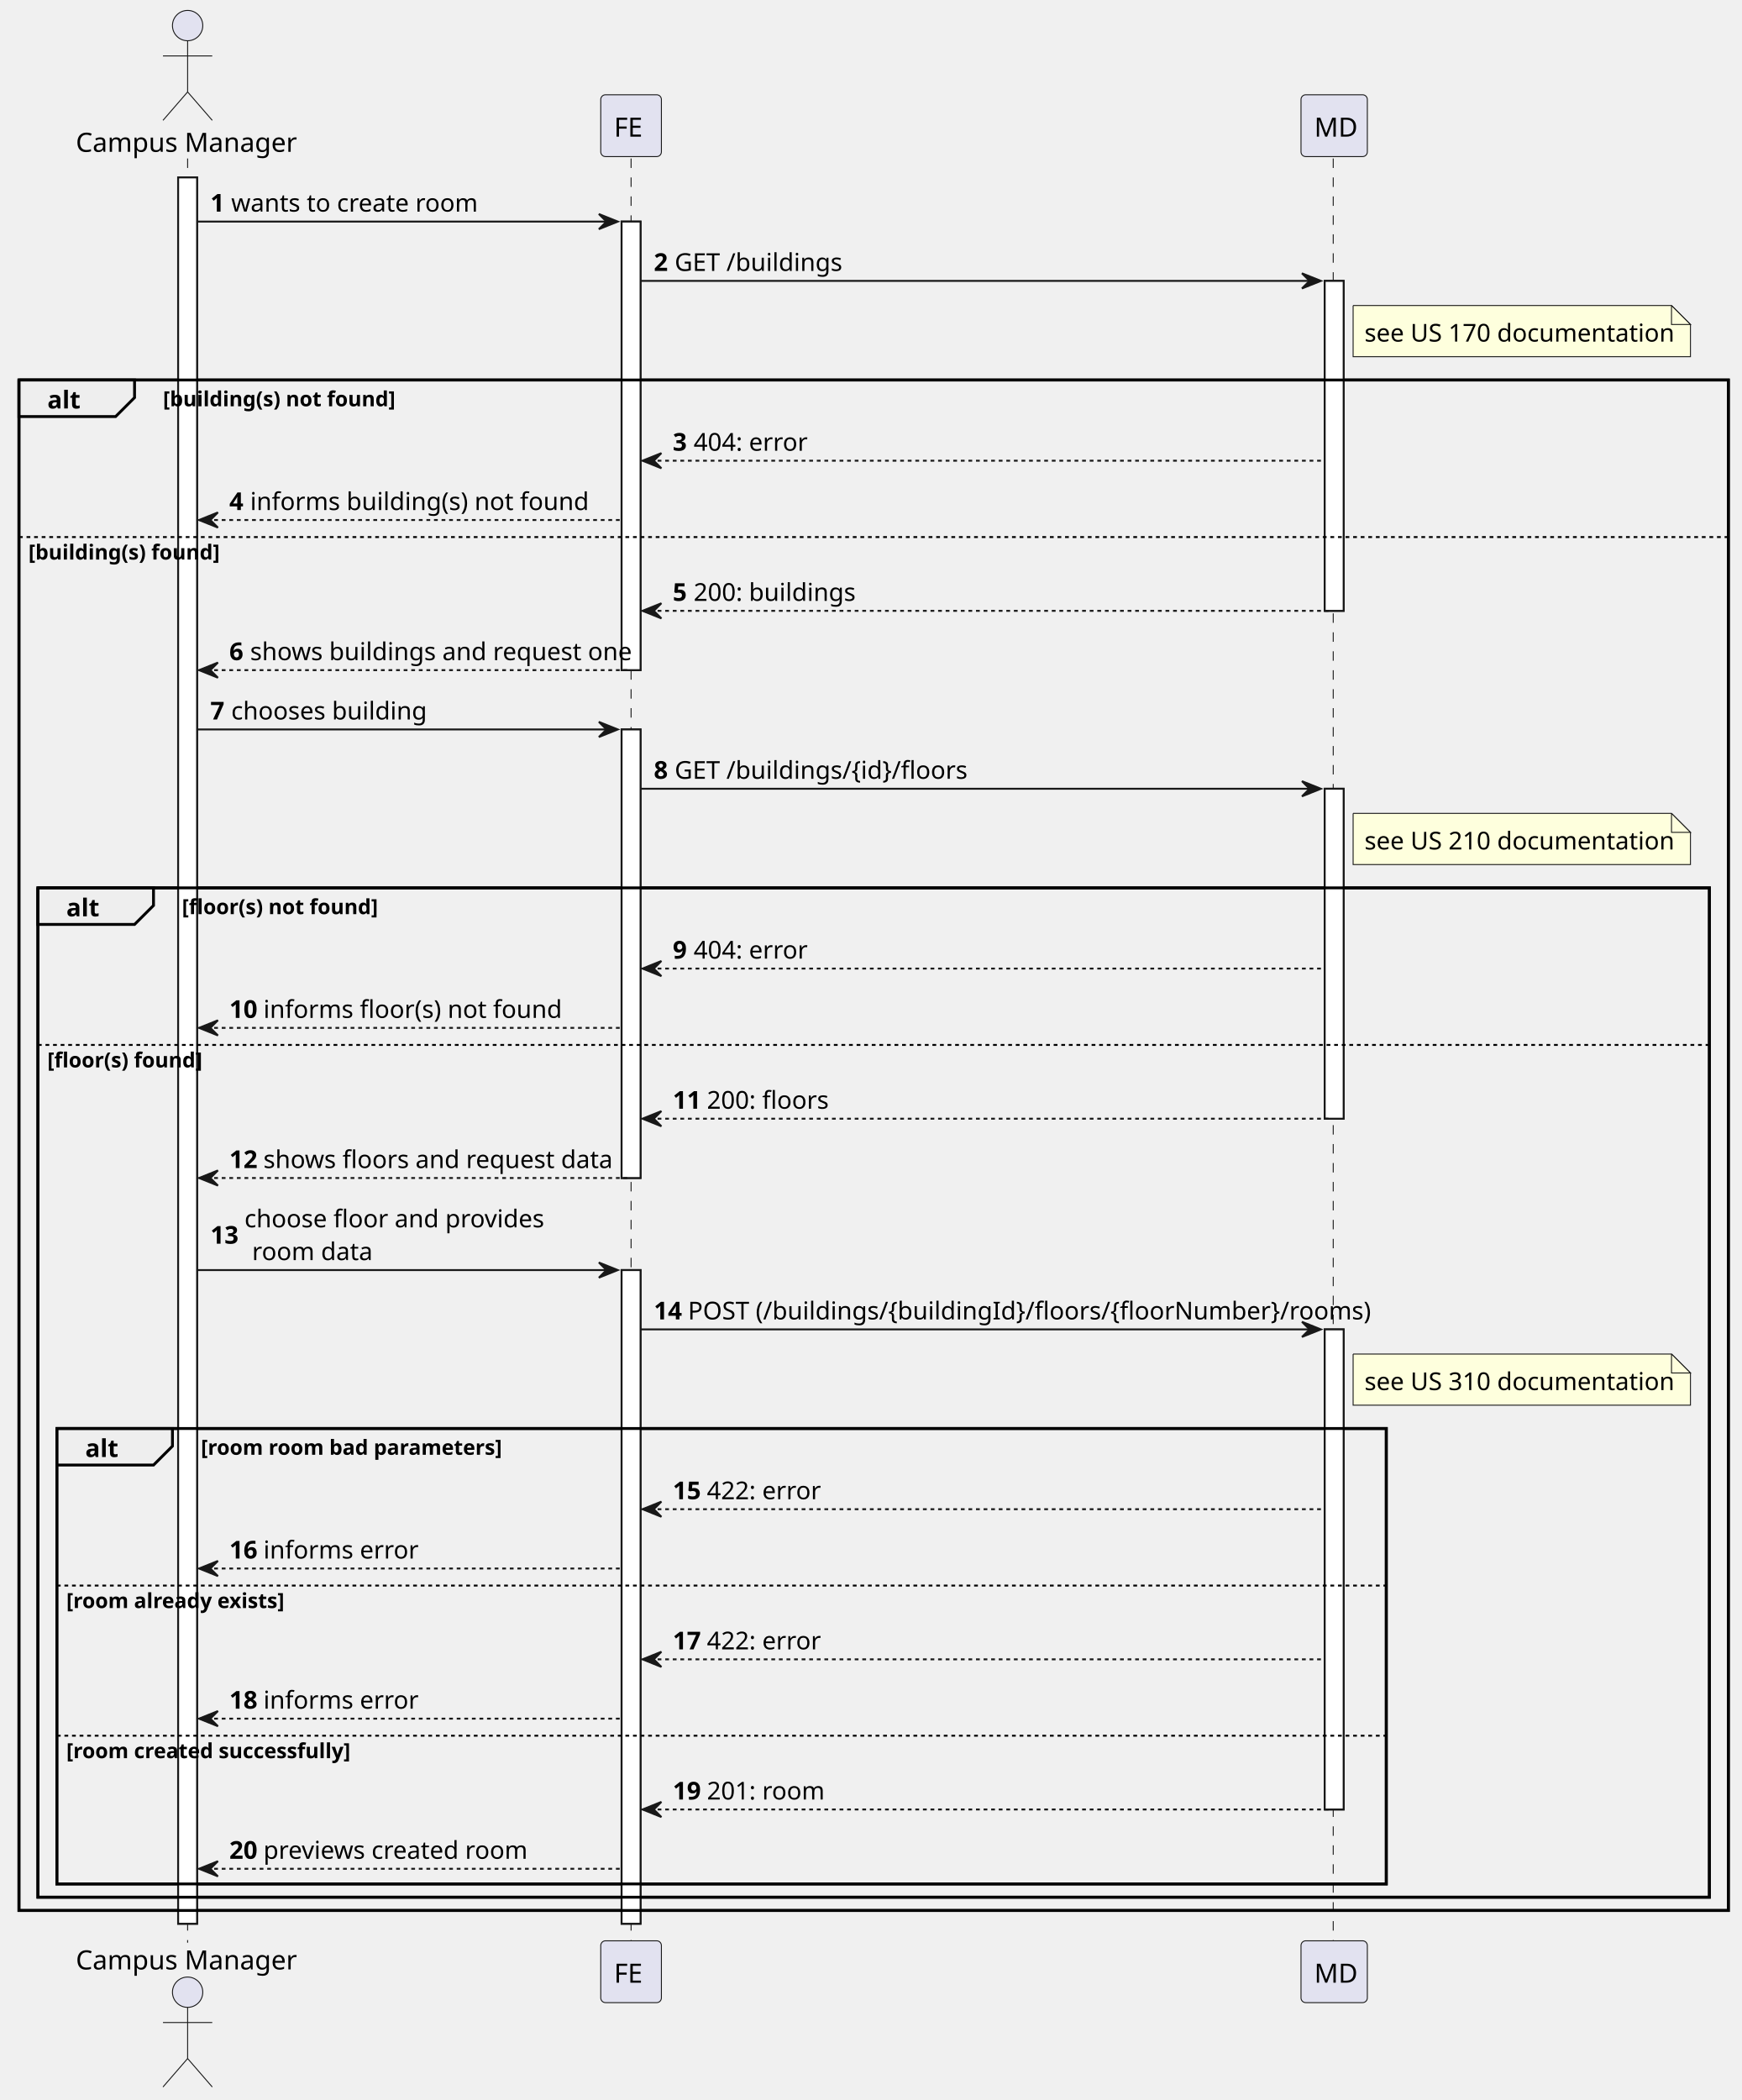
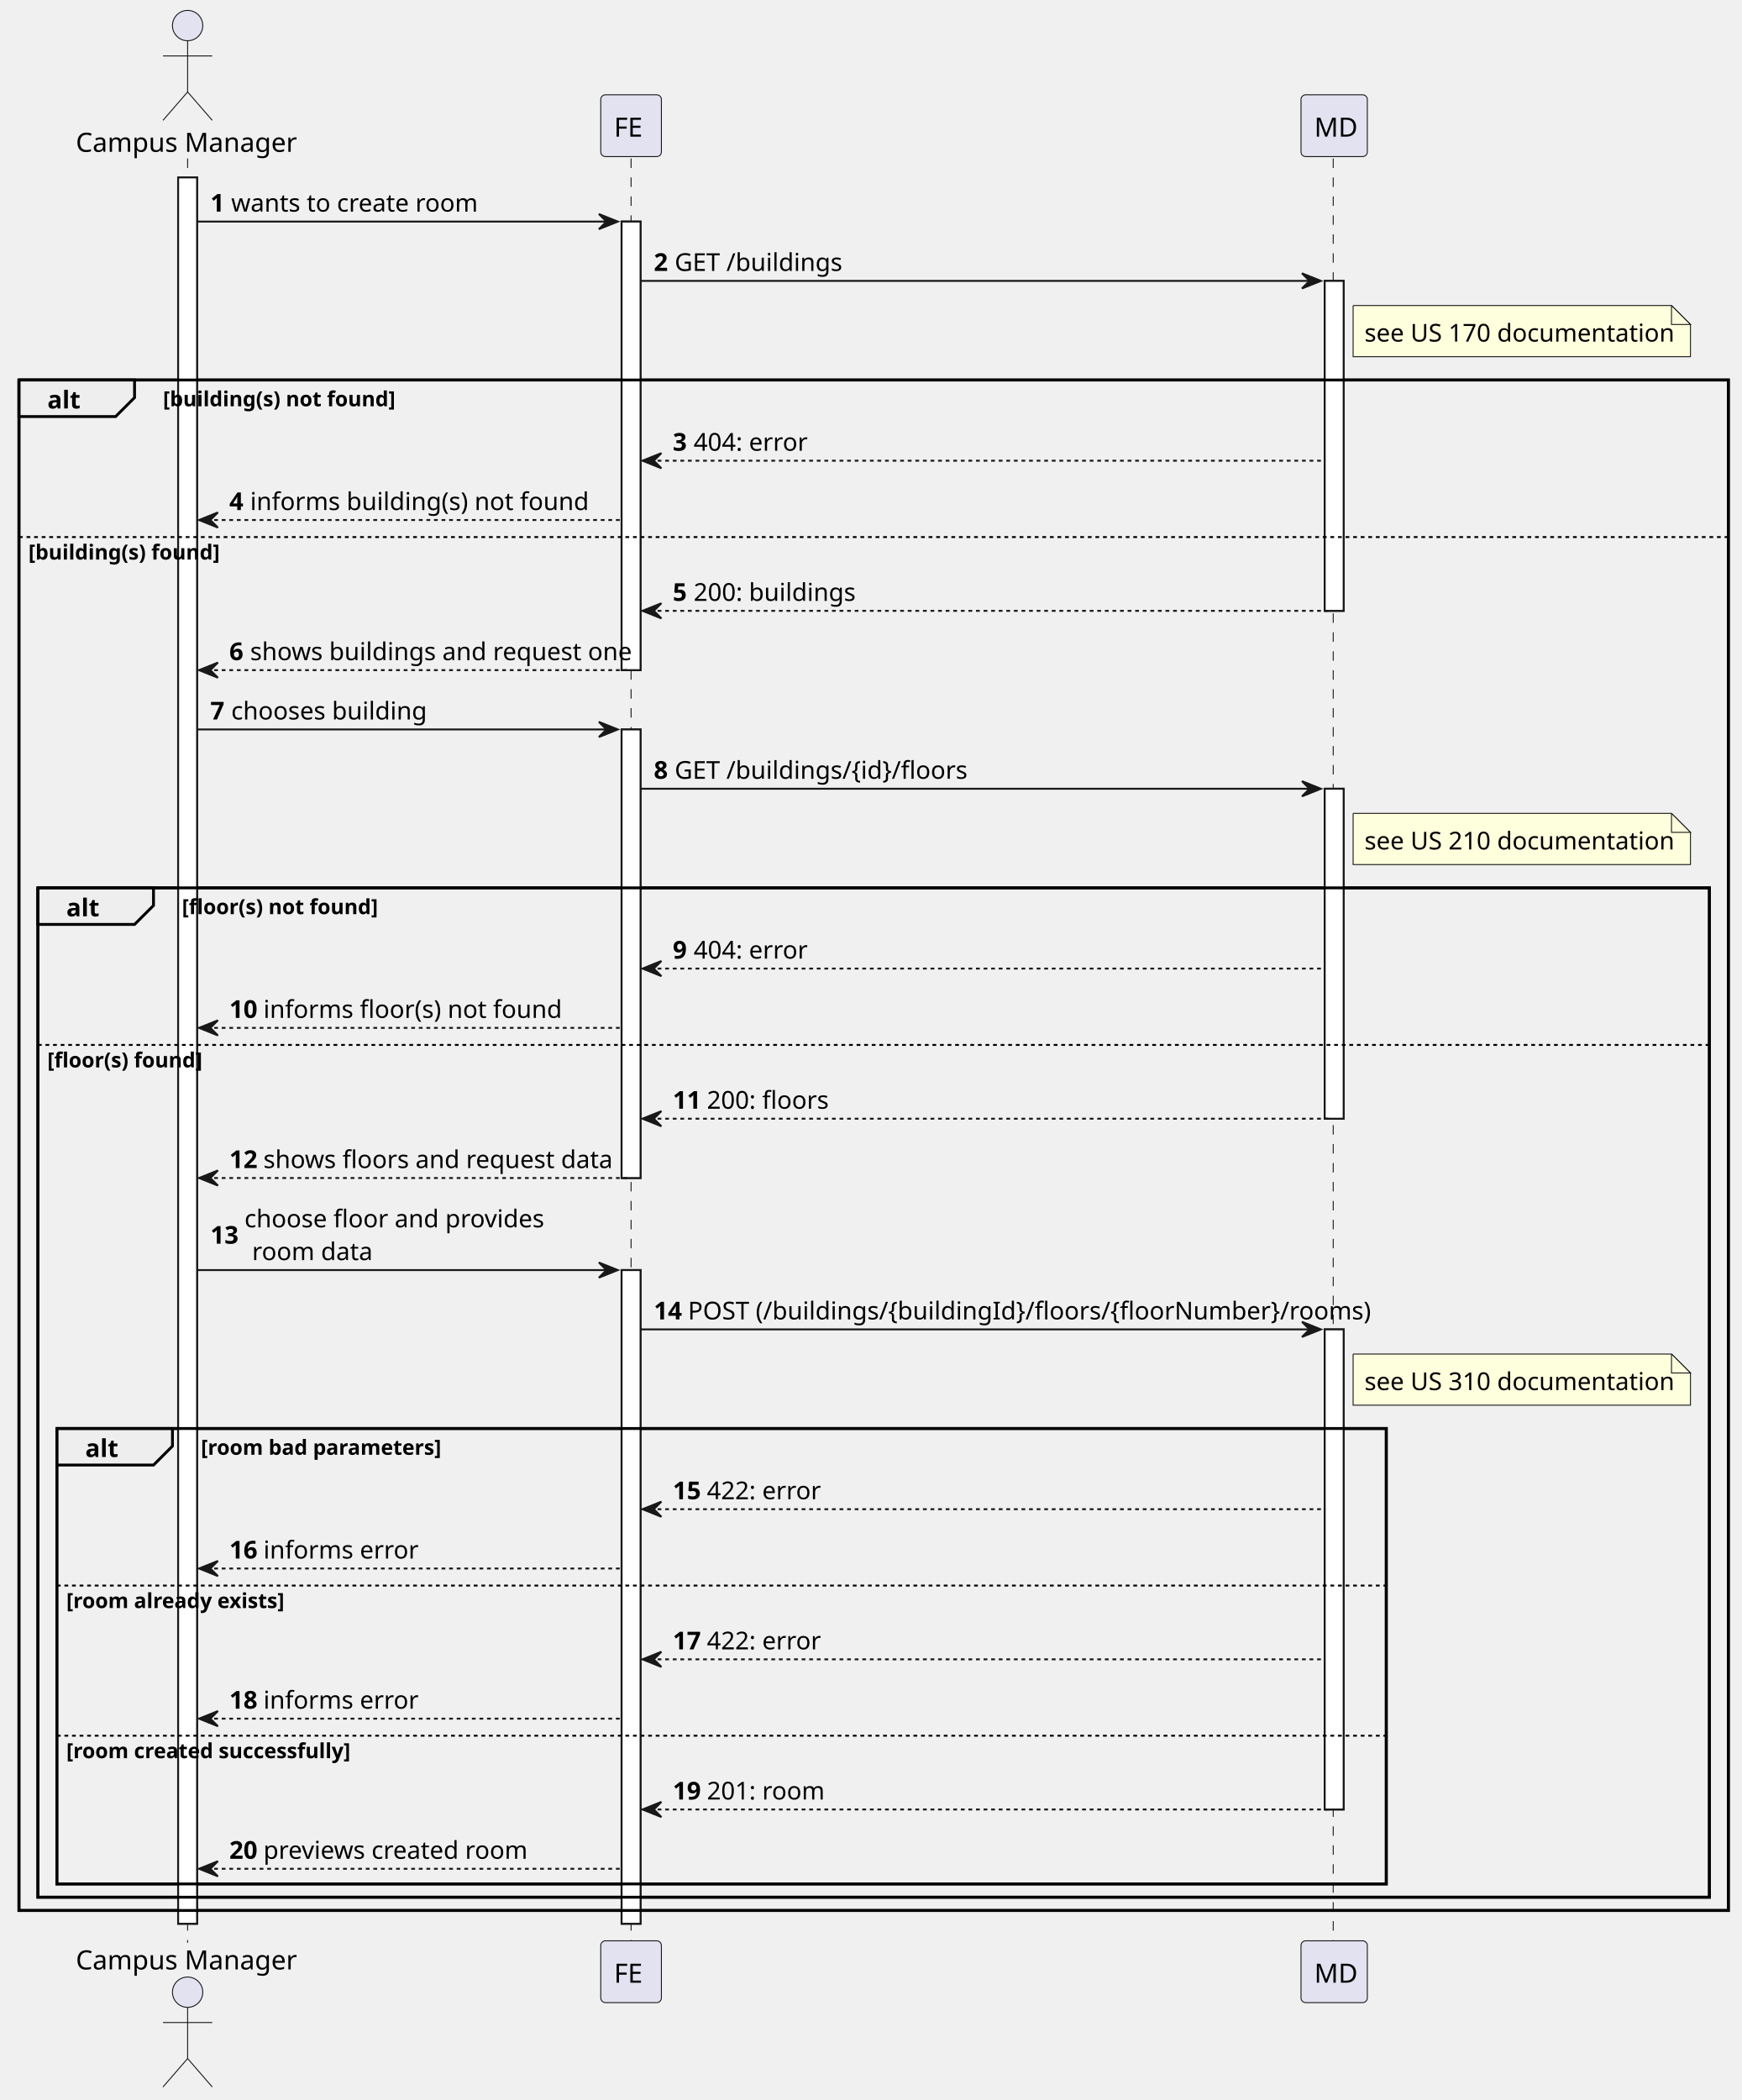
<svg xmlns="http://www.w3.org/2000/svg" contentStyleType="text/css" height="1108px" preserveAspectRatio="none" style="width:919px;height:1108px;background:#FFFFFF;" version="1.1" viewBox="0 0 919 1108" width="919px" zoomAndPan="magnify">
  <defs />
  <g>
    <rect fill="#FFFFFF" height="921.381" style="stroke:#181818;stroke-width:1.0;" width="10" x="94" y="93.621" />
    <rect fill="#FFFFFF" height="236.668" style="stroke:#181818;stroke-width:1.0;" width="10" x="328" y="116.912" />
    <rect fill="#FFFFFF" height="236.668" style="stroke:#181818;stroke-width:1.0;" width="10" x="328" y="384.871" />
    <rect fill="#FFFFFF" height="344.881" style="stroke:#181818;stroke-width:1.0;" width="10" x="328" y="670.121" />
    <rect fill="#FFFFFF" height="174.086" style="stroke:#181818;stroke-width:1.0;" width="10" x="699" y="148.203" />
    <rect fill="#FFFFFF" height="174.086" style="stroke:#181818;stroke-width:1.0;" width="10" x="699" y="416.162" />
    <rect fill="#FFFFFF" height="253.299" style="stroke:#181818;stroke-width:1.0;" width="10" x="699" y="701.412" />
    <rect fill="none" height="807.508" style="stroke:#000000;stroke-width:1.5;" width="902" x="10" y="200.494" />
    <rect fill="none" height="532.549" style="stroke:#000000;stroke-width:1.5;" width="882" x="20" y="468.453" />
    <rect fill="none" height="240.299" style="stroke:#000000;stroke-width:1.5;" width="701.5" x="30" y="753.703" />
    <line style="stroke:#181818;stroke-width:0.5;stroke-dasharray:5.0,5.0;" x1="99" x2="99" y1="83.621" y2="1025.002" />
    <line style="stroke:#181818;stroke-width:0.5;stroke-dasharray:5.0,5.0;" x1="333" x2="333" y1="83.621" y2="1025.002" />
    <line style="stroke:#181818;stroke-width:0.5;stroke-dasharray:5.0,5.0;" x1="703.5" x2="703.5" y1="83.621" y2="1025.002" />
    <text fill="#000000" font-family="sans-serif" font-size="14" lengthAdjust="spacing" textLength="112" x="40" y="80.107">Campus Manager</text>
    <ellipse cx="99" cy="13.5" fill="#E2E2F0" rx="8" ry="8" style="stroke:#181818;stroke-width:0.5;" />
    <path d="M99,21.5 L99,48.5 M86,29.5 L112,29.5 M99,48.5 L86,63.5 M99,48.5 L112,63.5 " fill="none" style="stroke:#181818;stroke-width:0.5;" />
    <text fill="#000000" font-family="sans-serif" font-size="14" lengthAdjust="spacing" textLength="112" x="40" y="1039.109">Campus Manager</text>
    <ellipse cx="99" cy="1051.123" fill="#E2E2F0" rx="8" ry="8" style="stroke:#181818;stroke-width:0.5;" />
    <path d="M99,1059.123 L99,1086.123 M86,1067.123 L112,1067.123 M99,1086.123 L86,1101.123 M99,1086.123 L112,1101.123 " fill="none" style="stroke:#181818;stroke-width:0.5;" />
    <rect fill="#E2E2F0" height="32.621" rx="2.5" ry="2.5" style="stroke:#181818;stroke-width:0.5;" width="32" x="317" y="50" />
    <text fill="#000000" font-family="sans-serif" font-size="14" lengthAdjust="spacing" textLength="18" x="324" y="72.107">FE</text>
    <rect fill="#E2E2F0" height="32.621" rx="2.5" ry="2.5" style="stroke:#181818;stroke-width:0.5;" width="32" x="317" y="1024.002" />
    <text fill="#000000" font-family="sans-serif" font-size="14" lengthAdjust="spacing" textLength="18" x="324" y="1046.109">FE</text>
    <rect fill="#E2E2F0" height="32.621" rx="2.5" ry="2.5" style="stroke:#181818;stroke-width:0.5;" width="35" x="686.5" y="50" />
    <text fill="#000000" font-family="sans-serif" font-size="14" lengthAdjust="spacing" textLength="21" x="693.5" y="72.107">MD</text>
    <rect fill="#E2E2F0" height="32.621" rx="2.5" ry="2.5" style="stroke:#181818;stroke-width:0.5;" width="35" x="686.5" y="1024.002" />
    <text fill="#000000" font-family="sans-serif" font-size="14" lengthAdjust="spacing" textLength="21" x="693.5" y="1046.109">MD</text>
    <rect fill="#FFFFFF" height="921.381" style="stroke:#181818;stroke-width:1.0;" width="10" x="94" y="93.621" />
    <rect fill="#FFFFFF" height="236.668" style="stroke:#181818;stroke-width:1.0;" width="10" x="328" y="116.912" />
    <rect fill="#FFFFFF" height="236.668" style="stroke:#181818;stroke-width:1.0;" width="10" x="328" y="384.871" />
    <rect fill="#FFFFFF" height="344.881" style="stroke:#181818;stroke-width:1.0;" width="10" x="328" y="670.121" />
    <rect fill="#FFFFFF" height="174.086" style="stroke:#181818;stroke-width:1.0;" width="10" x="699" y="148.203" />
    <rect fill="#FFFFFF" height="174.086" style="stroke:#181818;stroke-width:1.0;" width="10" x="699" y="416.162" />
    <rect fill="#FFFFFF" height="253.299" style="stroke:#181818;stroke-width:1.0;" width="10" x="699" y="701.412" />
    <polygon fill="#181818" points="316,112.912,326,116.912,316,120.912,320,116.912" style="stroke:#181818;stroke-width:1.0;" />
    <line style="stroke:#181818;stroke-width:1.0;" x1="104" x2="322" y1="116.912" y2="116.912" />
    <text fill="#000000" font-family="sans-serif" font-size="13" font-weight="bold" lengthAdjust="spacing" textLength="7" x="111" y="111.649">1</text>
    <text fill="#000000" font-family="sans-serif" font-size="13" lengthAdjust="spacing" textLength="122" x="122" y="111.649">wants to create room</text>
    <polygon fill="#181818" points="687,144.203,697,148.203,687,152.203,691,148.203" style="stroke:#181818;stroke-width:1.0;" />
    <line style="stroke:#181818;stroke-width:1.0;" x1="338" x2="693" y1="148.203" y2="148.203" />
    <text fill="#000000" font-family="sans-serif" font-size="13" font-weight="bold" lengthAdjust="spacing" textLength="7" x="345" y="142.94">2</text>
    <text fill="#000000" font-family="sans-serif" font-size="13" lengthAdjust="spacing" textLength="85" x="356" y="142.94">GET /buildings</text>
    <path d="M714,161.203 L714,188.203 L892,188.203 L892,171.203 L882,161.203 L714,161.203 " fill="#FEFFDD" style="stroke:#181818;stroke-width:0.5;" />
    <path d="M882,161.203 L882,171.203 L892,171.203 L882,161.203 " fill="#FEFFDD" style="stroke:#181818;stroke-width:0.5;" />
    <text fill="#000000" font-family="sans-serif" font-size="13" lengthAdjust="spacing" textLength="157" x="720" y="180.231">see US 170 documentation</text>
    <path d="M10,200.494 L71,200.494 L71,209.785 L61,219.785 L10,219.785 L10,200.494 " fill="#EEEEEE" style="stroke:#000000;stroke-width:1.5;" />
    <rect fill="none" height="807.508" style="stroke:#000000;stroke-width:1.5;" width="902" x="10" y="200.494" />
    <text fill="#000000" font-family="sans-serif" font-size="13" font-weight="bold" lengthAdjust="spacing" textLength="16" x="25" y="215.523">alt</text>
    <text fill="#000000" font-family="sans-serif" font-size="11" font-weight="bold" lengthAdjust="spacing" textLength="123" x="86" y="214.364">[building(s) not found]</text>
    <polygon fill="#181818" points="349,239.076,339,243.076,349,247.076,345,243.076" style="stroke:#181818;stroke-width:1.0;" />
    <line style="stroke:#181818;stroke-width:1.0;stroke-dasharray:2.0,2.0;" x1="343" x2="698" y1="243.076" y2="243.076" />
    <text fill="#000000" font-family="sans-serif" font-size="13" font-weight="bold" lengthAdjust="spacing" textLength="7" x="355" y="237.814">3</text>
    <text fill="#000000" font-family="sans-serif" font-size="13" lengthAdjust="spacing" textLength="55" x="366" y="237.814">404: error</text>
    <polygon fill="#181818" points="115,270.367,105,274.367,115,278.367,111,274.367" style="stroke:#181818;stroke-width:1.0;" />
    <line style="stroke:#181818;stroke-width:1.0;stroke-dasharray:2.0,2.0;" x1="109" x2="327" y1="274.367" y2="274.367" />
    <text fill="#000000" font-family="sans-serif" font-size="13" font-weight="bold" lengthAdjust="spacing" textLength="7" x="121" y="269.104">4</text>
    <text fill="#000000" font-family="sans-serif" font-size="13" lengthAdjust="spacing" textLength="162" x="132" y="269.104">informs building(s) not found</text>
    <line style="stroke:#000000;stroke-width:1.0;stroke-dasharray:2.0,2.0;" x1="10" x2="912" y1="283.367" y2="283.367" />
    <text fill="#000000" font-family="sans-serif" font-size="11" font-weight="bold" lengthAdjust="spacing" textLength="102" x="15" y="295.237">[building(s) found]</text>
    <polygon fill="#181818" points="349,318.289,339,322.289,349,326.289,345,322.289" style="stroke:#181818;stroke-width:1.0;" />
    <line style="stroke:#181818;stroke-width:1.0;stroke-dasharray:2.0,2.0;" x1="343" x2="703" y1="322.289" y2="322.289" />
    <text fill="#000000" font-family="sans-serif" font-size="13" font-weight="bold" lengthAdjust="spacing" textLength="7" x="355" y="317.026">5</text>
    <text fill="#000000" font-family="sans-serif" font-size="13" lengthAdjust="spacing" textLength="80" x="366" y="317.026">200: buildings</text>
    <polygon fill="#181818" points="115,349.58,105,353.58,115,357.58,111,353.58" style="stroke:#181818;stroke-width:1.0;" />
    <line style="stroke:#181818;stroke-width:1.0;stroke-dasharray:2.0,2.0;" x1="109" x2="332" y1="353.58" y2="353.58" />
    <text fill="#000000" font-family="sans-serif" font-size="13" font-weight="bold" lengthAdjust="spacing" textLength="7" x="121" y="348.317">6</text>
    <text fill="#000000" font-family="sans-serif" font-size="13" lengthAdjust="spacing" textLength="189" x="132" y="348.317">shows buildings and request one</text>
    <polygon fill="#181818" points="316,380.871,326,384.871,316,388.871,320,384.871" style="stroke:#181818;stroke-width:1.0;" />
    <line style="stroke:#181818;stroke-width:1.0;" x1="104" x2="322" y1="384.871" y2="384.871" />
    <text fill="#000000" font-family="sans-serif" font-size="13" font-weight="bold" lengthAdjust="spacing" textLength="7" x="111" y="379.608">7</text>
    <text fill="#000000" font-family="sans-serif" font-size="13" lengthAdjust="spacing" textLength="97" x="122" y="379.608">chooses building</text>
    <polygon fill="#181818" points="687,412.162,697,416.162,687,420.162,691,416.162" style="stroke:#181818;stroke-width:1.0;" />
    <line style="stroke:#181818;stroke-width:1.0;" x1="338" x2="693" y1="416.162" y2="416.162" />
    <text fill="#000000" font-family="sans-serif" font-size="13" font-weight="bold" lengthAdjust="spacing" textLength="7" x="345" y="410.899">8</text>
    <text fill="#000000" font-family="sans-serif" font-size="13" lengthAdjust="spacing" textLength="142" x="356" y="410.899">GET /buildings/{id}/floors</text>
    <path d="M714,429.162 L714,456.162 L892,456.162 L892,439.162 L882,429.162 L714,429.162 " fill="#FEFFDD" style="stroke:#181818;stroke-width:0.5;" />
    <path d="M882,429.162 L882,439.162 L892,439.162 L882,429.162 " fill="#FEFFDD" style="stroke:#181818;stroke-width:0.5;" />
    <text fill="#000000" font-family="sans-serif" font-size="13" lengthAdjust="spacing" textLength="157" x="720" y="448.19">see US 210 documentation</text>
    <path d="M20,468.453 L81,468.453 L81,477.744 L71,487.744 L20,487.744 L20,468.453 " fill="#EEEEEE" style="stroke:#000000;stroke-width:1.5;" />
    <rect fill="none" height="532.549" style="stroke:#000000;stroke-width:1.5;" width="882" x="20" y="468.453" />
    <text fill="#000000" font-family="sans-serif" font-size="13" font-weight="bold" lengthAdjust="spacing" textLength="16" x="35" y="483.481">alt</text>
    <text fill="#000000" font-family="sans-serif" font-size="11" font-weight="bold" lengthAdjust="spacing" textLength="105" x="96" y="482.323">[floor(s) not found]</text>
    <polygon fill="#181818" points="349,507.035,339,511.035,349,515.035,345,511.035" style="stroke:#181818;stroke-width:1.0;" />
    <line style="stroke:#181818;stroke-width:1.0;stroke-dasharray:2.0,2.0;" x1="343" x2="698" y1="511.035" y2="511.035" />
    <text fill="#000000" font-family="sans-serif" font-size="13" font-weight="bold" lengthAdjust="spacing" textLength="7" x="355" y="505.772">9</text>
    <text fill="#000000" font-family="sans-serif" font-size="13" lengthAdjust="spacing" textLength="55" x="366" y="505.772">404: error</text>
    <polygon fill="#181818" points="115,538.326,105,542.326,115,546.326,111,542.326" style="stroke:#181818;stroke-width:1.0;" />
    <line style="stroke:#181818;stroke-width:1.0;stroke-dasharray:2.0,2.0;" x1="109" x2="327" y1="542.326" y2="542.326" />
    <text fill="#000000" font-family="sans-serif" font-size="13" font-weight="bold" lengthAdjust="spacing" textLength="14" x="121" y="537.063">10</text>
    <text fill="#000000" font-family="sans-serif" font-size="13" lengthAdjust="spacing" textLength="142" x="139" y="537.063">informs floor(s) not found</text>
    <line style="stroke:#000000;stroke-width:1.0;stroke-dasharray:2.0,2.0;" x1="20" x2="902" y1="551.326" y2="551.326" />
    <text fill="#000000" font-family="sans-serif" font-size="11" font-weight="bold" lengthAdjust="spacing" textLength="84" x="25" y="563.196">[floor(s) found]</text>
    <polygon fill="#181818" points="349,586.248,339,590.248,349,594.248,345,590.248" style="stroke:#181818;stroke-width:1.0;" />
    <line style="stroke:#181818;stroke-width:1.0;stroke-dasharray:2.0,2.0;" x1="343" x2="703" y1="590.248" y2="590.248" />
    <text fill="#000000" font-family="sans-serif" font-size="13" font-weight="bold" lengthAdjust="spacing" textLength="14" x="355" y="584.985">11</text>
    <text fill="#000000" font-family="sans-serif" font-size="13" lengthAdjust="spacing" textLength="60" x="373" y="584.985">200: floors</text>
    <polygon fill="#181818" points="115,617.539,105,621.539,115,625.539,111,621.539" style="stroke:#181818;stroke-width:1.0;" />
    <line style="stroke:#181818;stroke-width:1.0;stroke-dasharray:2.0,2.0;" x1="109" x2="332" y1="621.539" y2="621.539" />
    <text fill="#000000" font-family="sans-serif" font-size="13" font-weight="bold" lengthAdjust="spacing" textLength="14" x="121" y="616.276">12</text>
    <text fill="#000000" font-family="sans-serif" font-size="13" lengthAdjust="spacing" textLength="173" x="139" y="616.276">shows floors and request data</text>
    <polygon fill="#181818" points="316,666.121,326,670.121,316,674.121,320,670.121" style="stroke:#181818;stroke-width:1.0;" />
    <line style="stroke:#181818;stroke-width:1.0;" x1="104" x2="322" y1="670.121" y2="670.121" />
    <text fill="#000000" font-family="sans-serif" font-size="13" font-weight="bold" lengthAdjust="spacing" textLength="14" x="111" y="656.213">13</text>
    <text fill="#000000" font-family="sans-serif" font-size="13" lengthAdjust="spacing" textLength="146" x="129" y="647.567">choose floor and provides</text>
    <text fill="#000000" font-family="sans-serif" font-size="13" lengthAdjust="spacing" textLength="58" x="133" y="664.858">room data</text>
    <polygon fill="#181818" points="687,697.412,697,701.412,687,705.412,691,701.412" style="stroke:#181818;stroke-width:1.0;" />
    <line style="stroke:#181818;stroke-width:1.0;" x1="338" x2="693" y1="701.412" y2="701.412" />
    <text fill="#000000" font-family="sans-serif" font-size="13" font-weight="bold" lengthAdjust="spacing" textLength="14" x="345" y="696.149">14</text>
    <text fill="#000000" font-family="sans-serif" font-size="13" lengthAdjust="spacing" textLength="324" x="363" y="696.149">POST (/buildings/{buildingId}/floors/{floorNumber}/rooms)</text>
    <path d="M714,714.412 L714,741.412 L892,741.412 L892,724.412 L882,714.412 L714,714.412 " fill="#FEFFDD" style="stroke:#181818;stroke-width:0.5;" />
    <path d="M882,714.412 L882,724.412 L892,724.412 L882,714.412 " fill="#FEFFDD" style="stroke:#181818;stroke-width:0.5;" />
    <text fill="#000000" font-family="sans-serif" font-size="13" lengthAdjust="spacing" textLength="157" x="720" y="733.44">see US 310 documentation</text>
    <path d="M30,753.703 L91,753.703 L91,762.994 L81,772.994 L30,772.994 L30,753.703 " fill="#EEEEEE" style="stroke:#000000;stroke-width:1.5;" />
    <rect fill="none" height="240.299" style="stroke:#000000;stroke-width:1.5;" width="701.5" x="30" y="753.703" />
    <text fill="#000000" font-family="sans-serif" font-size="13" font-weight="bold" lengthAdjust="spacing" textLength="16" x="45" y="768.731">alt</text>
-     <text fill="#000000" font-family="sans-serif" font-size="11" font-weight="bold" lengthAdjust="spacing" textLength="162" x="106" y="767.573">[room room bad parameters]</text>
+     <text fill="#000000" font-family="sans-serif" font-size="11" font-weight="bold" lengthAdjust="spacing" textLength="129" x="106" y="767.573">[room bad parameters]</text>
    <polygon fill="#181818" points="349,792.285,339,796.285,349,800.285,345,796.285" style="stroke:#181818;stroke-width:1.0;" />
    <line style="stroke:#181818;stroke-width:1.0;stroke-dasharray:2.0,2.0;" x1="343" x2="698" y1="796.285" y2="796.285" />
    <text fill="#000000" font-family="sans-serif" font-size="13" font-weight="bold" lengthAdjust="spacing" textLength="14" x="355" y="791.023">15</text>
    <text fill="#000000" font-family="sans-serif" font-size="13" lengthAdjust="spacing" textLength="55" x="373" y="791.023">422: error</text>
    <polygon fill="#181818" points="115,823.576,105,827.576,115,831.576,111,827.576" style="stroke:#181818;stroke-width:1.0;" />
    <line style="stroke:#181818;stroke-width:1.0;stroke-dasharray:2.0,2.0;" x1="109" x2="327" y1="827.576" y2="827.576" />
    <text fill="#000000" font-family="sans-serif" font-size="13" font-weight="bold" lengthAdjust="spacing" textLength="14" x="121" y="822.313">16</text>
    <text fill="#000000" font-family="sans-serif" font-size="13" lengthAdjust="spacing" textLength="72" x="139" y="822.313">informs error</text>
    <line style="stroke:#000000;stroke-width:1.0;stroke-dasharray:2.0,2.0;" x1="30" x2="731.5" y1="836.576" y2="836.576" />
    <text fill="#000000" font-family="sans-serif" font-size="11" font-weight="bold" lengthAdjust="spacing" textLength="118" x="35" y="848.446">[room already exists]</text>
    <polygon fill="#181818" points="349,871.498,339,875.498,349,879.498,345,875.498" style="stroke:#181818;stroke-width:1.0;" />
    <line style="stroke:#181818;stroke-width:1.0;stroke-dasharray:2.0,2.0;" x1="343" x2="698" y1="875.498" y2="875.498" />
    <text fill="#000000" font-family="sans-serif" font-size="13" font-weight="bold" lengthAdjust="spacing" textLength="14" x="355" y="870.235">17</text>
    <text fill="#000000" font-family="sans-serif" font-size="13" lengthAdjust="spacing" textLength="55" x="373" y="870.235">422: error</text>
    <polygon fill="#181818" points="115,902.789,105,906.789,115,910.789,111,906.789" style="stroke:#181818;stroke-width:1.0;" />
    <line style="stroke:#181818;stroke-width:1.0;stroke-dasharray:2.0,2.0;" x1="109" x2="327" y1="906.789" y2="906.789" />
    <text fill="#000000" font-family="sans-serif" font-size="13" font-weight="bold" lengthAdjust="spacing" textLength="14" x="121" y="901.526">18</text>
    <text fill="#000000" font-family="sans-serif" font-size="13" lengthAdjust="spacing" textLength="72" x="139" y="901.526">informs error</text>
    <line style="stroke:#000000;stroke-width:1.0;stroke-dasharray:2.0,2.0;" x1="30" x2="731.5" y1="915.789" y2="915.789" />
    <text fill="#000000" font-family="sans-serif" font-size="11" font-weight="bold" lengthAdjust="spacing" textLength="156" x="35" y="927.659">[room created successfully]</text>
    <polygon fill="#181818" points="349,950.711,339,954.711,349,958.711,345,954.711" style="stroke:#181818;stroke-width:1.0;" />
    <line style="stroke:#181818;stroke-width:1.0;stroke-dasharray:2.0,2.0;" x1="343" x2="703" y1="954.711" y2="954.711" />
    <text fill="#000000" font-family="sans-serif" font-size="13" font-weight="bold" lengthAdjust="spacing" textLength="14" x="355" y="949.448">19</text>
    <text fill="#000000" font-family="sans-serif" font-size="13" lengthAdjust="spacing" textLength="58" x="373" y="949.448">201: room</text>
    <polygon fill="#181818" points="115,982.002,105,986.002,115,990.002,111,986.002" style="stroke:#181818;stroke-width:1.0;" />
    <line style="stroke:#181818;stroke-width:1.0;stroke-dasharray:2.0,2.0;" x1="109" x2="327" y1="986.002" y2="986.002" />
    <text fill="#000000" font-family="sans-serif" font-size="13" font-weight="bold" lengthAdjust="spacing" textLength="14" x="121" y="980.739">20</text>
    <text fill="#000000" font-family="sans-serif" font-size="13" lengthAdjust="spacing" textLength="129" x="139" y="980.739">previews created room</text>
  </g>
</svg>
